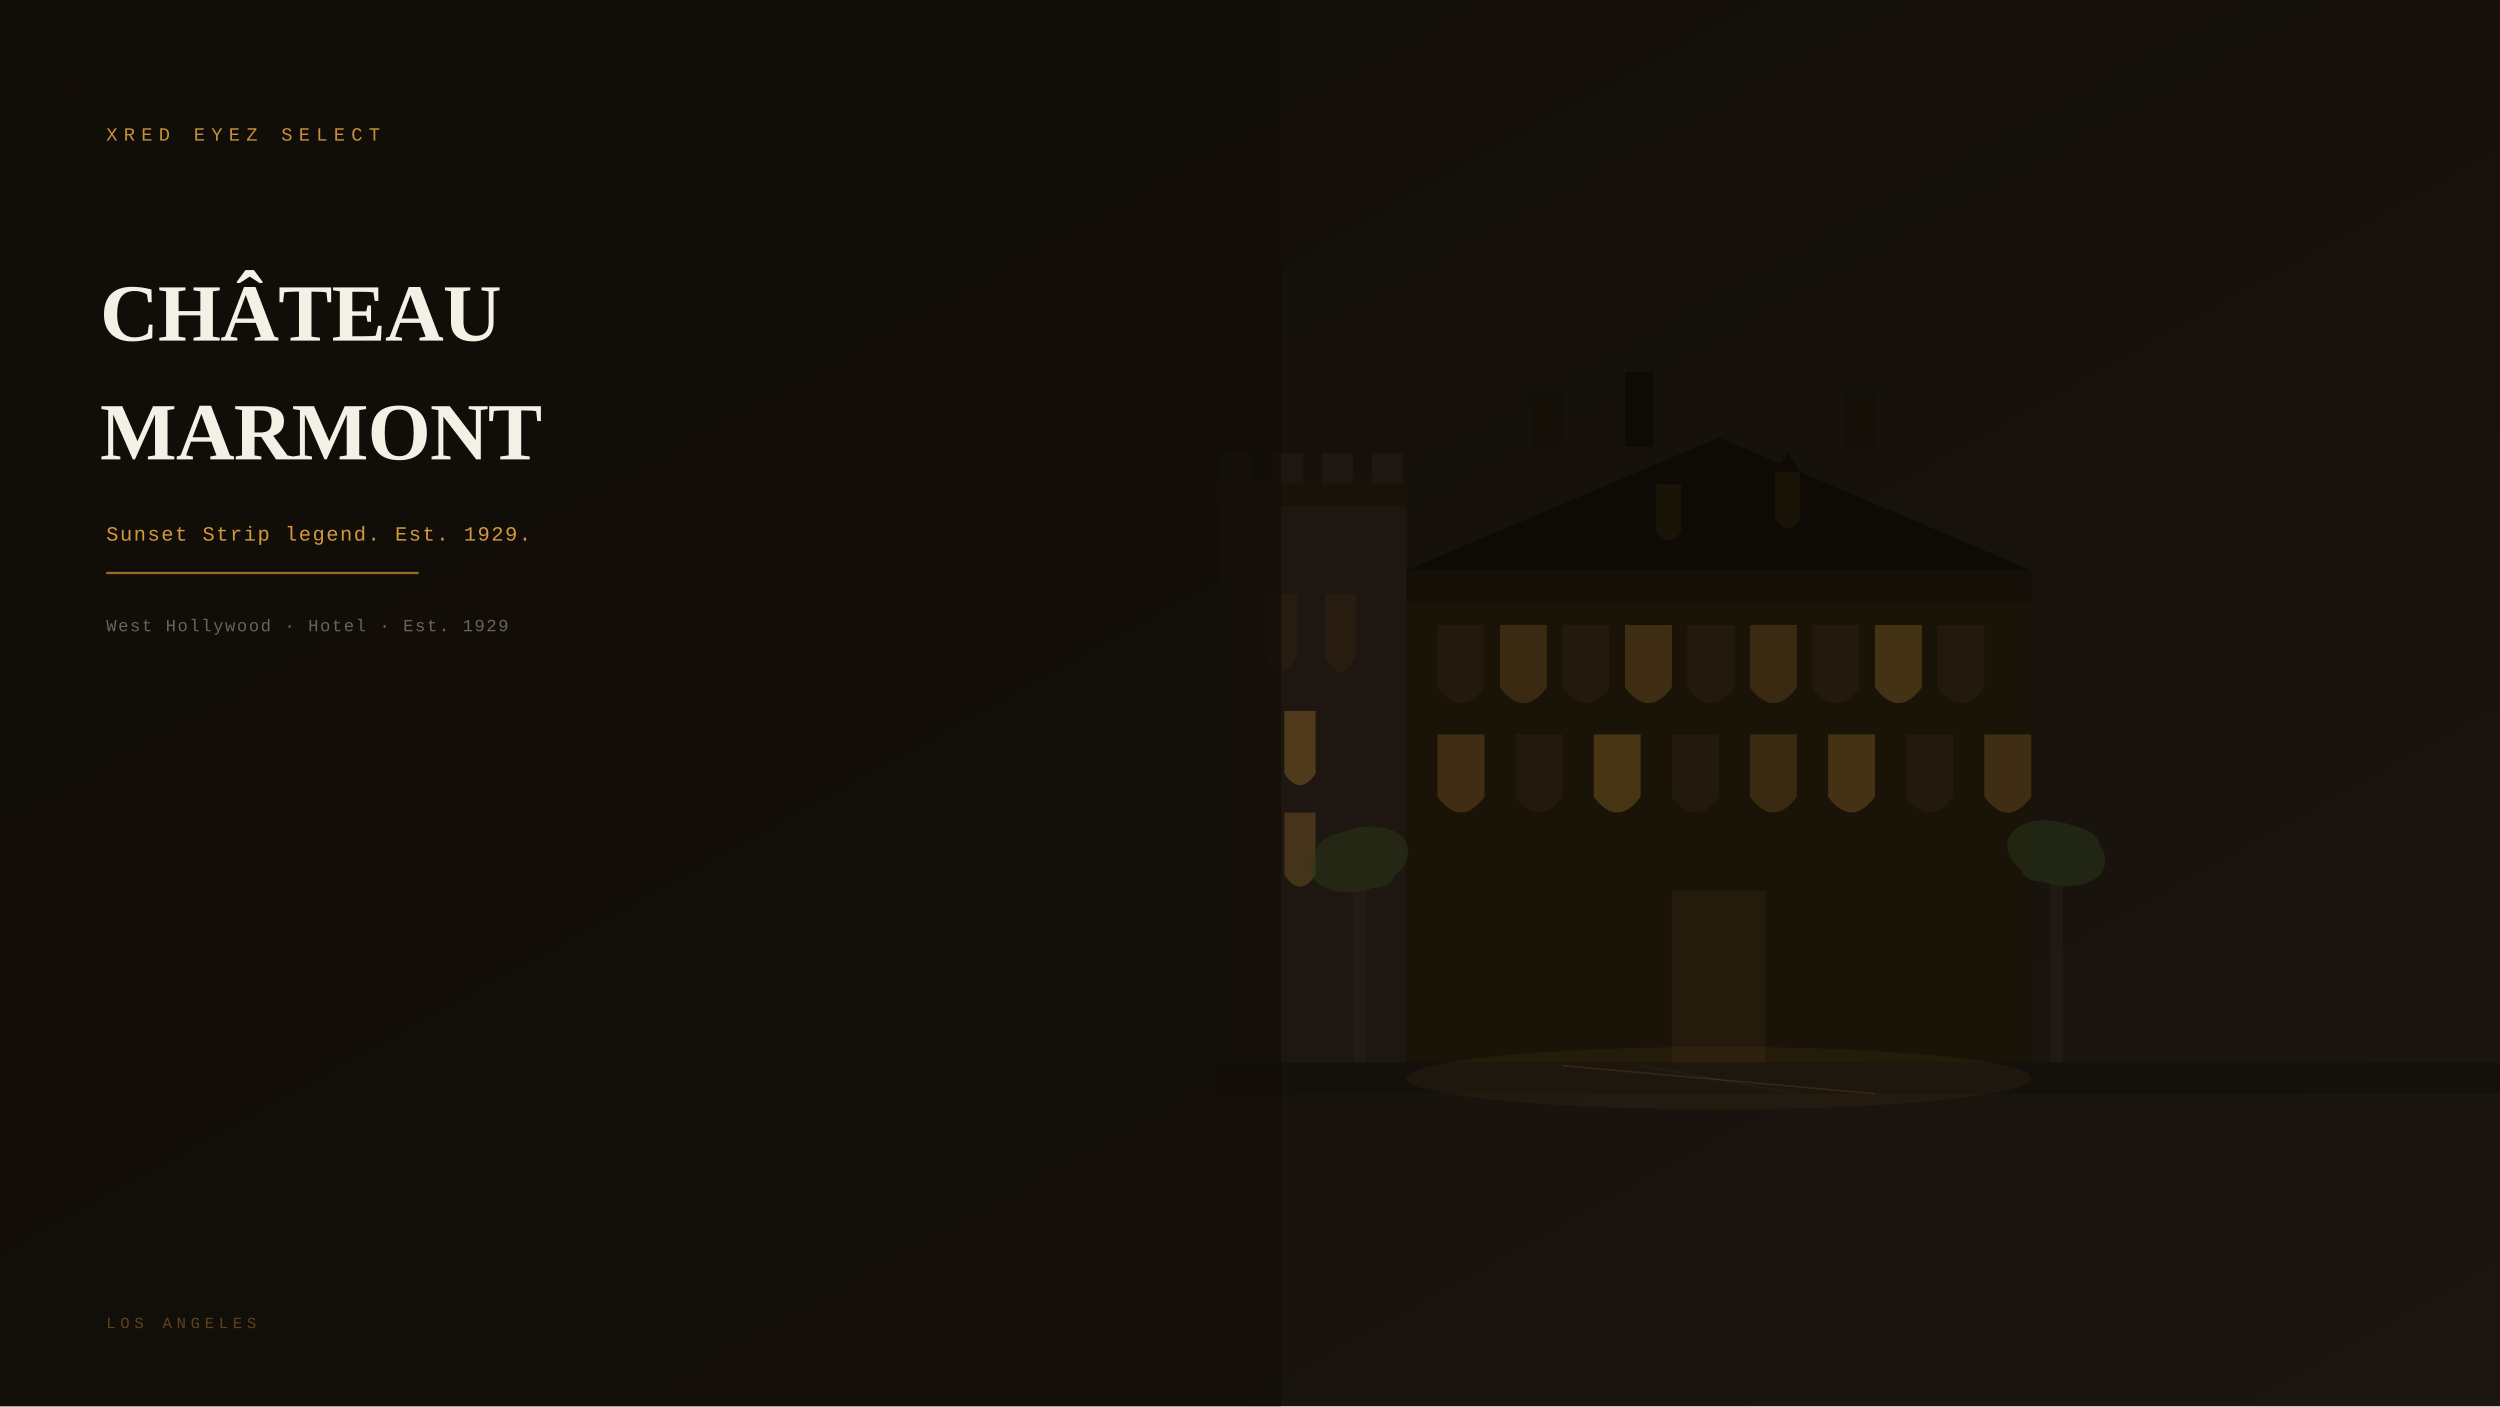
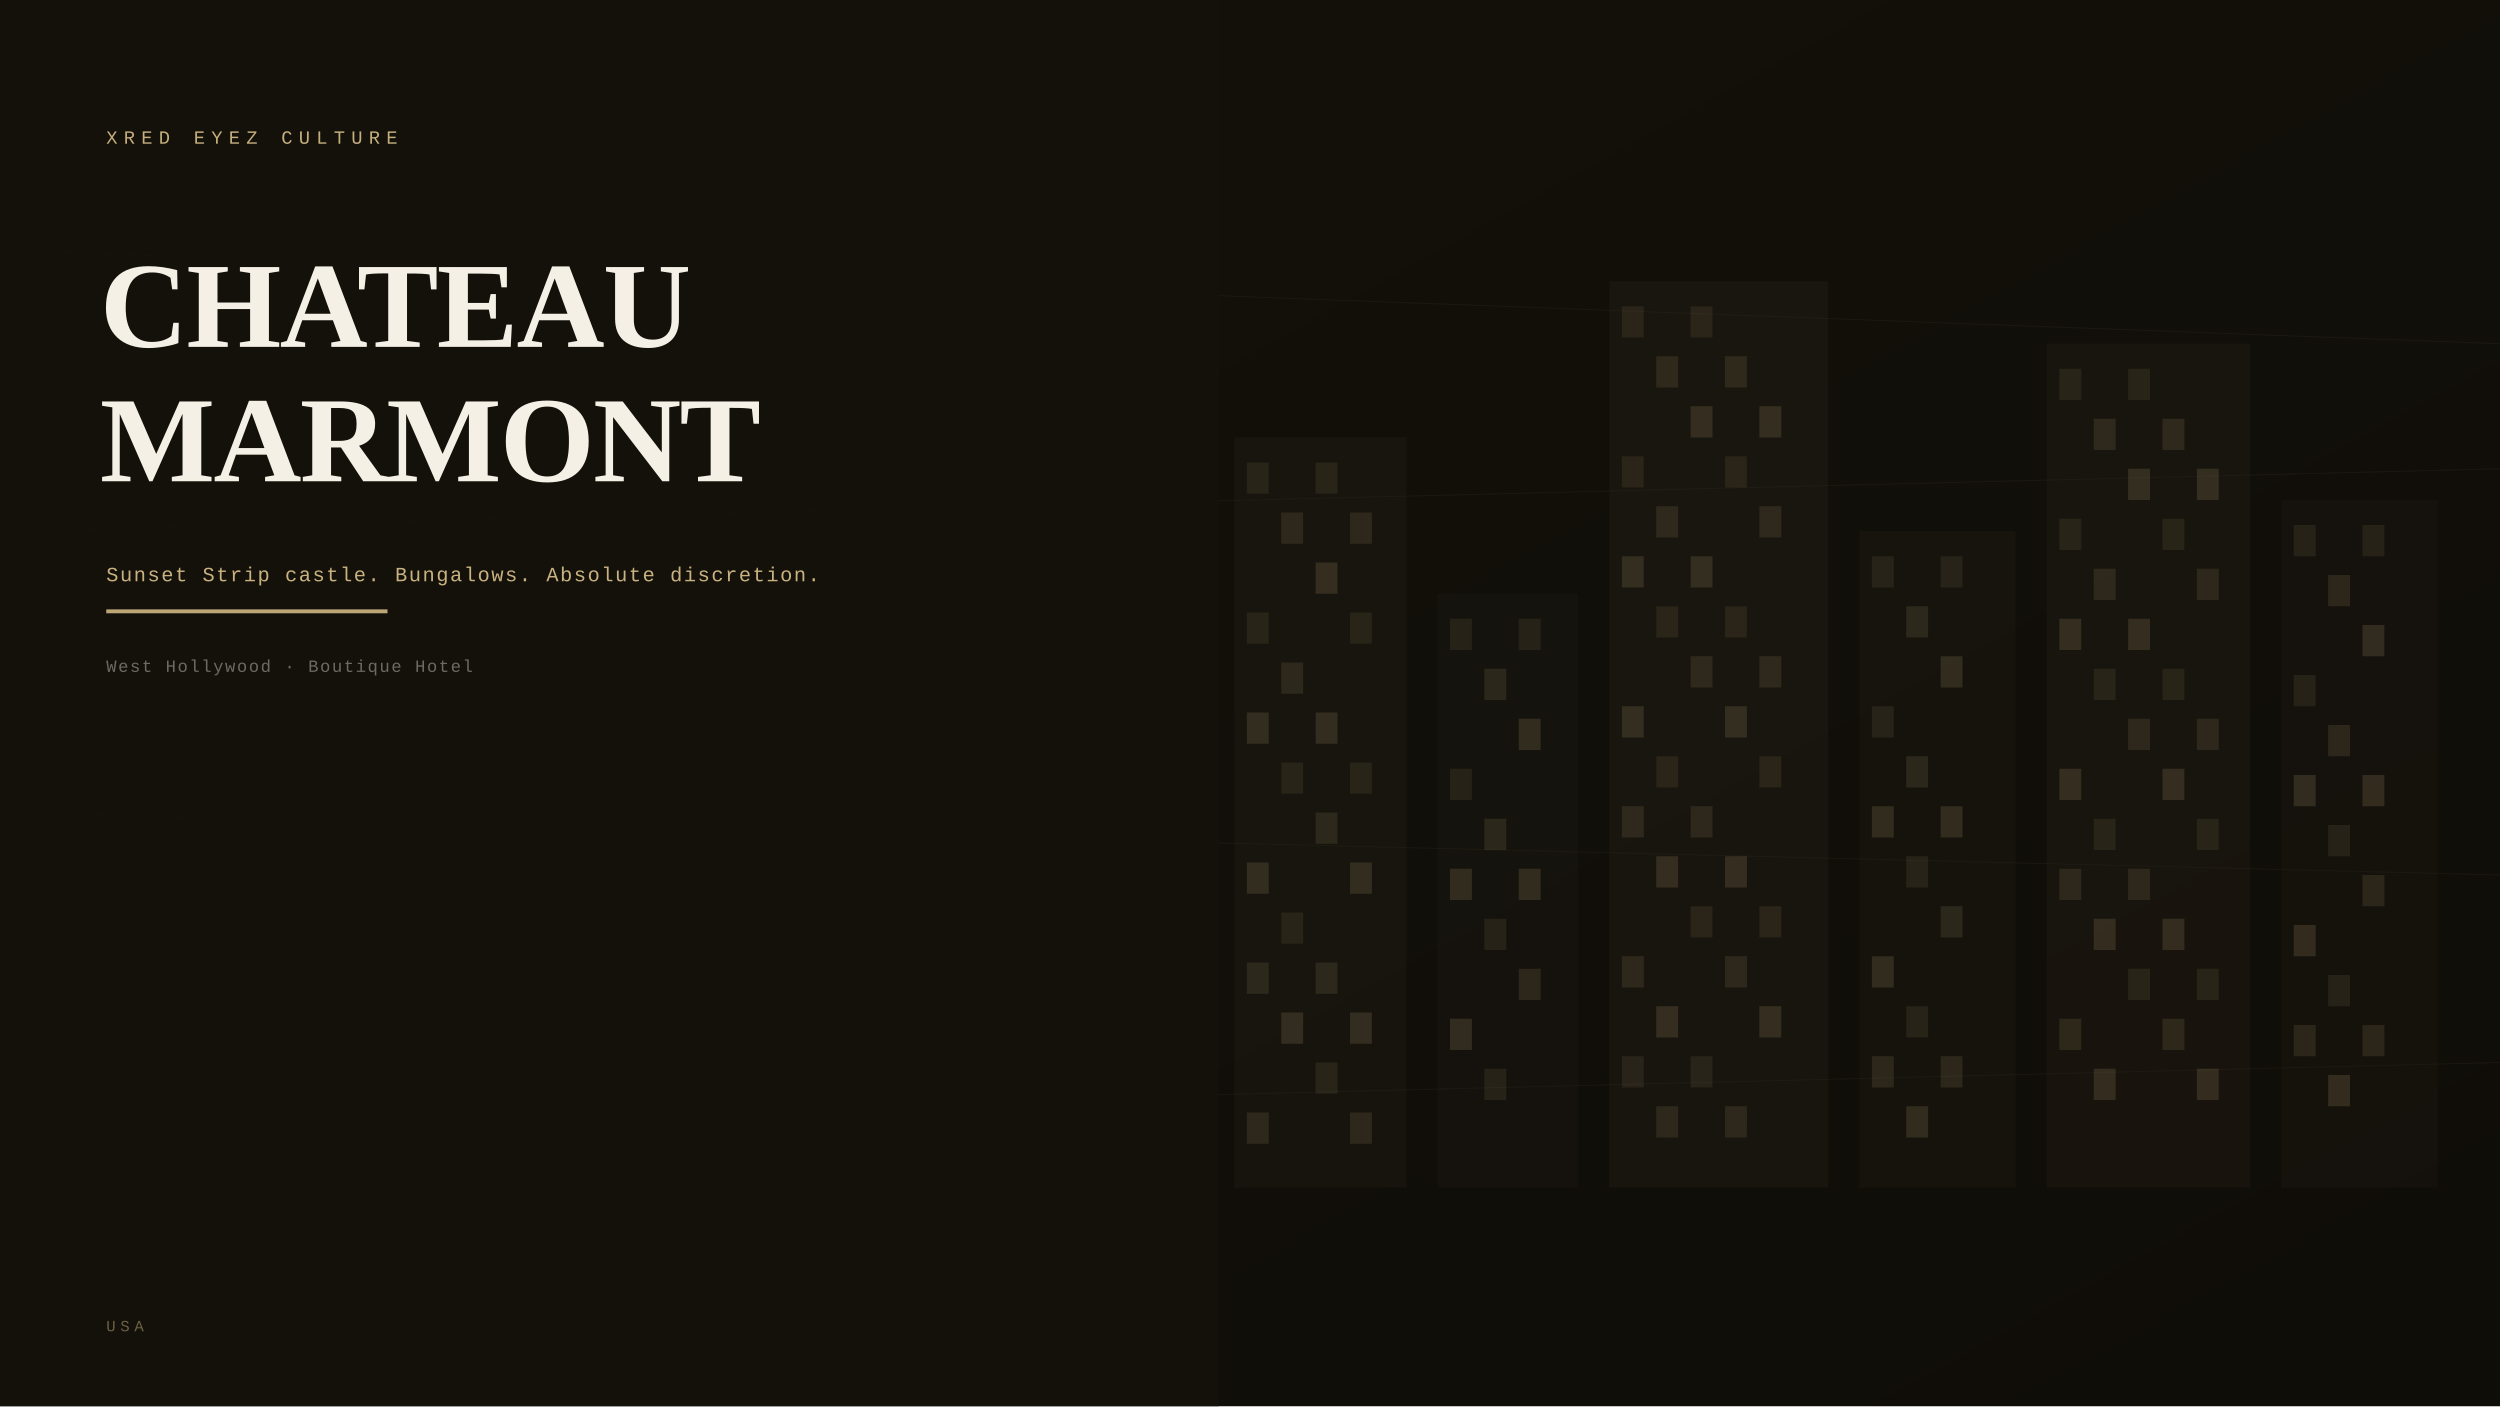
<svg xmlns="http://www.w3.org/2000/svg" viewBox="0 0 1600 900">
  <defs>
    <linearGradient id="bg" x1="0" y1="0" x2="1" y2="1">
-       <stop offset="0%" stop-color="#100C08" />
-       <stop offset="100%" stop-color="#1C1610" />
-     </linearGradient>
-     <linearGradient id="amber" x1="0" y1="0" x2="0" y2="1">
-       <stop offset="0%" stop-color="#E8A840" />
-       <stop offset="100%" stop-color="#C07820" />
+       <stop offset="0%" stop-color="#14110A" />
+       <stop offset="100%" stop-color="#0f0d08" />
    </linearGradient>
  </defs>
  <rect width="1600" height="900" fill="url(#bg)" />
-   <rect x="780" y="320" width="120" height="360" fill="#1E1610" />
-   <rect x="780" y="306" width="120" height="18" fill="#181208" />
-   <rect x="782" y="290" width="20" height="20" fill="#1E1610" />
-   <rect x="814" y="290" width="20" height="20" fill="#1E1610" />
-   <rect x="846" y="290" width="20" height="20" fill="#1E1610" />
-   <rect x="878" y="290" width="20" height="20" fill="#1E1610" />
-   <path d="M 810 380 L 810 420 Q 820 440 830 420 L 830 380 Z" fill="#2A1E10" opacity="0.8" />
-   <path d="M 848 380 L 848 420 Q 858 440 868 420 L 868 380 Z" fill="#2A1E10" opacity="0.8" />
-   <path d="M 822 455 L 822 495 Q 832 510 842 495 L 842 455 Z" fill="#E8A840" opacity="0.25" />
-   <path d="M 822 520 L 822 560 Q 832 575 842 560 L 842 520 Z" fill="#E8A840" opacity="0.2" />
-   <rect x="900" y="380" width="400" height="300" fill="#1A1408" />
-   <rect x="900" y="365" width="400" height="20" fill="#141008" />
-   <polygon points="900,365 1100,280 1300,365" fill="#0E0A06" />
-   <rect x="980" y="248" width="22" height="38" fill="#141008" />
-   <rect x="1040" y="238" width="18" height="48" fill="#0E0A06" />
-   <rect x="1180" y="252" width="20" height="34" fill="#141008" />
-   <path d="M 1060 310 L 1060 340 Q 1068 352 1076 340 L 1076 310 Z" fill="#1A1408" />
-   <path d="M 1060 310 L 1068 298 L 1076 310 Z" fill="#0E0A06" />
-   <path d="M 1136 302 L 1136 332 Q 1144 344 1152 332 L 1152 302 Z" fill="#1A1408" />
-   <path d="M 1136 302 L 1144 290 L 1152 302 Z" fill="#0E0A06" />
-   <path d="M 920 400 L 920 440 Q 935 460 950 440 L 950 400 Z" fill="#2A1E10" opacity="0.6" />
-   <path d="M 960 400 L 960 440 Q 975 460 990 440 L 990 400 Z" fill="#E8A840" opacity="0.15" />
-   <path d="M 1000 400 L 1000 440 Q 1015 460 1030 440 L 1030 400 Z" fill="#2A1E10" opacity="0.6" />
-   <path d="M 1040 400 L 1040 440 Q 1055 460 1070 440 L 1070 400 Z" fill="#E8A840" opacity="0.18" />
-   <path d="M 1080 400 L 1080 440 Q 1095 460 1110 440 L 1110 400 Z" fill="#2A1E10" opacity="0.6" />
-   <path d="M 1120 400 L 1120 440 Q 1135 460 1150 440 L 1150 400 Z" fill="#E8A840" opacity="0.15" />
-   <path d="M 1160 400 L 1160 440 Q 1175 460 1190 440 L 1190 400 Z" fill="#2A1E10" opacity="0.6" />
-   <path d="M 1200 400 L 1200 440 Q 1215 460 1230 440 L 1230 400 Z" fill="#E8A840" opacity="0.2" />
-   <path d="M 1240 400 L 1240 440 Q 1255 460 1270 440 L 1270 400 Z" fill="#2A1E10" opacity="0.6" />
-   <path d="M 920 470 L 920 510 Q 935 530 950 510 L 950 470 Z" fill="#E8A840" opacity="0.18" />
-   <path d="M 970 470 L 970 510 Q 985 530 1000 510 L 1000 470 Z" fill="#2A1E10" opacity="0.6" />
-   <path d="M 1020 470 L 1020 510 Q 1035 530 1050 510 L 1050 470 Z" fill="#E8A840" opacity="0.22" />
-   <path d="M 1070 470 L 1070 510 Q 1085 530 1100 510 L 1100 470 Z" fill="#2A1E10" opacity="0.6" />
-   <path d="M 1120 470 L 1120 510 Q 1135 530 1150 510 L 1150 470 Z" fill="#E8A840" opacity="0.15" />
-   <path d="M 1170 470 L 1170 510 Q 1185 530 1200 510 L 1200 470 Z" fill="#E8A840" opacity="0.2" />
-   <path d="M 1220 470 L 1220 510 Q 1235 530 1250 510 L 1250 470 Z" fill="#2A1E10" opacity="0.6" />
-   <path d="M 1270 470 L 1270 510 Q 1285 530 1300 510 L 1300 470 Z" fill="#E8A840" opacity="0.18" />
-   <rect x="1070" y="570" width="60" height="110" fill="#2A1E10" opacity="0.7" />
-   <path d="M 1070 570 Q 1100 548 1130 570 Z" fill="#1A1408" />
+   <g opacity="0.06" stroke="#D9C08A" stroke-width="0.5">
+     <line x1="0" y1="160" x2="1600" y2="220" />
+     <line x1="0" y1="340" x2="1600" y2="300" />
+     <line x1="0" y1="520" x2="1600" y2="560" />
+     <line x1="0" y1="720" x2="1600" y2="680" />
+   </g>
  <g opacity="0.5">
-     <rect x="866" y="560" width="8" height="120" fill="#2A2018" />
-     <ellipse cx="870" cy="550" rx="32" ry="20" fill="#2A3818" transform="rotate(-15, 870, 550)" />
-     <ellipse cx="870" cy="548" rx="28" ry="16" fill="#2A3818" transform="rotate(5, 870, 548)" />
-     <ellipse cx="870" cy="552" rx="24" ry="14" fill="#2A3818" transform="rotate(25, 870, 552)" />
-     <rect x="1312" y="556" width="8" height="124" fill="#2A2018" />
-     <ellipse cx="1316" cy="546" rx="32" ry="20" fill="#2A3818" transform="rotate(15, 1316, 546)" />
-     <ellipse cx="1316" cy="544" rx="28" ry="16" fill="#2A3818" transform="rotate(-5, 1316, 544)" />
-     <ellipse cx="1316" cy="548" rx="24" ry="14" fill="#2A3818" transform="rotate(-25, 1316, 548)" />
+     <rect x="790" y="280" width="110" height="480" fill="#272319" opacity="0.55" />
+     <rect x="798" y="296" width="14" height="20" fill="#D9C08A" opacity="0.18" />
+     <rect x="842" y="296" width="14" height="20" fill="#D9C08A" opacity="0.18" />
+     <rect x="820" y="328" width="14" height="20" fill="#D9C08A" opacity="0.24" />
+     <rect x="864" y="328" width="14" height="20" fill="#D9C08A" opacity="0.24" />
+     <rect x="842" y="360" width="14" height="20" fill="#D9C08A" opacity="0.3" />
+     <rect x="798" y="392" width="14" height="20" fill="#D9C08A" opacity="0.18" />
+     <rect x="864" y="392" width="14" height="20" fill="#D9C08A" opacity="0.18" />
+     <rect x="820" y="424" width="14" height="20" fill="#D9C08A" opacity="0.24" />
+     <rect x="798" y="456" width="14" height="20" fill="#D9C08A" opacity="0.3" />
+     <rect x="842" y="456" width="14" height="20" fill="#D9C08A" opacity="0.3" />
+     <rect x="820" y="488" width="14" height="20" fill="#D9C08A" opacity="0.18" />
+     <rect x="864" y="488" width="14" height="20" fill="#D9C08A" opacity="0.18" />
+     <rect x="842" y="520" width="14" height="20" fill="#D9C08A" opacity="0.24" />
+     <rect x="798" y="552" width="14" height="20" fill="#D9C08A" opacity="0.3" />
+     <rect x="864" y="552" width="14" height="20" fill="#D9C08A" opacity="0.3" />
+     <rect x="820" y="584" width="14" height="20" fill="#D9C08A" opacity="0.18" />
+     <rect x="798" y="616" width="14" height="20" fill="#D9C08A" opacity="0.24" />
+     <rect x="842" y="616" width="14" height="20" fill="#D9C08A" opacity="0.24" />
+     <rect x="820" y="648" width="14" height="20" fill="#D9C08A" opacity="0.3" />
+     <rect x="864" y="648" width="14" height="20" fill="#D9C08A" opacity="0.3" />
+     <rect x="842" y="680" width="14" height="20" fill="#D9C08A" opacity="0.18" />
+     <rect x="798" y="712" width="14" height="20" fill="#D9C08A" opacity="0.24" />
+     <rect x="864" y="712" width="14" height="20" fill="#D9C08A" opacity="0.24" />
+     <rect x="920" y="380" width="90" height="380" fill="#211d15" opacity="0.55" />
+     <rect x="928" y="396" width="14" height="20" fill="#D9C08A" opacity="0.18" />
+     <rect x="972" y="396" width="14" height="20" fill="#D9C08A" opacity="0.18" />
+     <rect x="950" y="428" width="14" height="20" fill="#D9C08A" opacity="0.24" />
+     <rect x="972" y="460" width="14" height="20" fill="#D9C08A" opacity="0.3" />
+     <rect x="928" y="492" width="14" height="20" fill="#D9C08A" opacity="0.18" />
+     <rect x="950" y="524" width="14" height="20" fill="#D9C08A" opacity="0.24" />
+     <rect x="928" y="556" width="14" height="20" fill="#D9C08A" opacity="0.3" />
+     <rect x="972" y="556" width="14" height="20" fill="#D9C08A" opacity="0.3" />
+     <rect x="950" y="588" width="14" height="20" fill="#D9C08A" opacity="0.18" />
+     <rect x="972" y="620" width="14" height="20" fill="#D9C08A" opacity="0.24" />
+     <rect x="928" y="652" width="14" height="20" fill="#D9C08A" opacity="0.3" />
+     <rect x="950" y="684" width="14" height="20" fill="#D9C08A" opacity="0.18" />
+     <rect x="1030" y="180" width="140" height="580" fill="#2b261b" opacity="0.55" />
+     <rect x="1038" y="196" width="14" height="20" fill="#D9C08A" opacity="0.18" />
+     <rect x="1082" y="196" width="14" height="20" fill="#D9C08A" opacity="0.18" />
+     <rect x="1060" y="228" width="14" height="20" fill="#D9C08A" opacity="0.24" />
+     <rect x="1104" y="228" width="14" height="20" fill="#D9C08A" opacity="0.24" />
+     <rect x="1082" y="260" width="14" height="20" fill="#D9C08A" opacity="0.3" />
+     <rect x="1126" y="260" width="14" height="20" fill="#D9C08A" opacity="0.3" />
+     <rect x="1038" y="292" width="14" height="20" fill="#D9C08A" opacity="0.18" />
+     <rect x="1104" y="292" width="14" height="20" fill="#D9C08A" opacity="0.18" />
+     <rect x="1060" y="324" width="14" height="20" fill="#D9C08A" opacity="0.24" />
+     <rect x="1126" y="324" width="14" height="20" fill="#D9C08A" opacity="0.24" />
+     <rect x="1038" y="356" width="14" height="20" fill="#D9C08A" opacity="0.3" />
+     <rect x="1082" y="356" width="14" height="20" fill="#D9C08A" opacity="0.3" />
+     <rect x="1060" y="388" width="14" height="20" fill="#D9C08A" opacity="0.18" />
+     <rect x="1104" y="388" width="14" height="20" fill="#D9C08A" opacity="0.18" />
+     <rect x="1082" y="420" width="14" height="20" fill="#D9C08A" opacity="0.24" />
+     <rect x="1126" y="420" width="14" height="20" fill="#D9C08A" opacity="0.24" />
+     <rect x="1038" y="452" width="14" height="20" fill="#D9C08A" opacity="0.3" />
+     <rect x="1104" y="452" width="14" height="20" fill="#D9C08A" opacity="0.3" />
+     <rect x="1060" y="484" width="14" height="20" fill="#D9C08A" opacity="0.18" />
+     <rect x="1126" y="484" width="14" height="20" fill="#D9C08A" opacity="0.18" />
+     <rect x="1038" y="516" width="14" height="20" fill="#D9C08A" opacity="0.24" />
+     <rect x="1082" y="516" width="14" height="20" fill="#D9C08A" opacity="0.24" />
+     <rect x="1060" y="548" width="14" height="20" fill="#D9C08A" opacity="0.3" />
+     <rect x="1104" y="548" width="14" height="20" fill="#D9C08A" opacity="0.3" />
+     <rect x="1082" y="580" width="14" height="20" fill="#D9C08A" opacity="0.18" />
+     <rect x="1126" y="580" width="14" height="20" fill="#D9C08A" opacity="0.18" />
+     <rect x="1038" y="612" width="14" height="20" fill="#D9C08A" opacity="0.24" />
+     <rect x="1104" y="612" width="14" height="20" fill="#D9C08A" opacity="0.24" />
+     <rect x="1060" y="644" width="14" height="20" fill="#D9C08A" opacity="0.3" />
+     <rect x="1126" y="644" width="14" height="20" fill="#D9C08A" opacity="0.3" />
+     <rect x="1038" y="676" width="14" height="20" fill="#D9C08A" opacity="0.18" />
+     <rect x="1082" y="676" width="14" height="20" fill="#D9C08A" opacity="0.18" />
+     <rect x="1060" y="708" width="14" height="20" fill="#D9C08A" opacity="0.24" />
+     <rect x="1104" y="708" width="14" height="20" fill="#D9C08A" opacity="0.24" />
+     <rect x="1190" y="340" width="100" height="420" fill="#231f16" opacity="0.55" />
+     <rect x="1198" y="356" width="14" height="20" fill="#D9C08A" opacity="0.18" />
+     <rect x="1242" y="356" width="14" height="20" fill="#D9C08A" opacity="0.18" />
+     <rect x="1220" y="388" width="14" height="20" fill="#D9C08A" opacity="0.24" />
+     <rect x="1242" y="420" width="14" height="20" fill="#D9C08A" opacity="0.3" />
+     <rect x="1198" y="452" width="14" height="20" fill="#D9C08A" opacity="0.18" />
+     <rect x="1220" y="484" width="14" height="20" fill="#D9C08A" opacity="0.24" />
+     <rect x="1198" y="516" width="14" height="20" fill="#D9C08A" opacity="0.3" />
+     <rect x="1242" y="516" width="14" height="20" fill="#D9C08A" opacity="0.3" />
+     <rect x="1220" y="548" width="14" height="20" fill="#D9C08A" opacity="0.18" />
+     <rect x="1242" y="580" width="14" height="20" fill="#D9C08A" opacity="0.24" />
+     <rect x="1198" y="612" width="14" height="20" fill="#D9C08A" opacity="0.3" />
+     <rect x="1220" y="644" width="14" height="20" fill="#D9C08A" opacity="0.18" />
+     <rect x="1198" y="676" width="14" height="20" fill="#D9C08A" opacity="0.24" />
+     <rect x="1242" y="676" width="14" height="20" fill="#D9C08A" opacity="0.24" />
+     <rect x="1220" y="708" width="14" height="20" fill="#D9C08A" opacity="0.3" />
+     <rect x="1310" y="220" width="130" height="540" fill="#29241a" opacity="0.55" />
+     <rect x="1318" y="236" width="14" height="20" fill="#D9C08A" opacity="0.18" />
+     <rect x="1362" y="236" width="14" height="20" fill="#D9C08A" opacity="0.18" />
+     <rect x="1340" y="268" width="14" height="20" fill="#D9C08A" opacity="0.24" />
+     <rect x="1384" y="268" width="14" height="20" fill="#D9C08A" opacity="0.24" />
+     <rect x="1362" y="300" width="14" height="20" fill="#D9C08A" opacity="0.3" />
+     <rect x="1406" y="300" width="14" height="20" fill="#D9C08A" opacity="0.3" />
+     <rect x="1318" y="332" width="14" height="20" fill="#D9C08A" opacity="0.18" />
+     <rect x="1384" y="332" width="14" height="20" fill="#D9C08A" opacity="0.18" />
+     <rect x="1340" y="364" width="14" height="20" fill="#D9C08A" opacity="0.24" />
+     <rect x="1406" y="364" width="14" height="20" fill="#D9C08A" opacity="0.24" />
+     <rect x="1318" y="396" width="14" height="20" fill="#D9C08A" opacity="0.3" />
+     <rect x="1362" y="396" width="14" height="20" fill="#D9C08A" opacity="0.3" />
+     <rect x="1340" y="428" width="14" height="20" fill="#D9C08A" opacity="0.18" />
+     <rect x="1384" y="428" width="14" height="20" fill="#D9C08A" opacity="0.18" />
+     <rect x="1362" y="460" width="14" height="20" fill="#D9C08A" opacity="0.24" />
+     <rect x="1406" y="460" width="14" height="20" fill="#D9C08A" opacity="0.24" />
+     <rect x="1318" y="492" width="14" height="20" fill="#D9C08A" opacity="0.3" />
+     <rect x="1384" y="492" width="14" height="20" fill="#D9C08A" opacity="0.3" />
+     <rect x="1340" y="524" width="14" height="20" fill="#D9C08A" opacity="0.18" />
+     <rect x="1406" y="524" width="14" height="20" fill="#D9C08A" opacity="0.18" />
+     <rect x="1318" y="556" width="14" height="20" fill="#D9C08A" opacity="0.24" />
+     <rect x="1362" y="556" width="14" height="20" fill="#D9C08A" opacity="0.24" />
+     <rect x="1340" y="588" width="14" height="20" fill="#D9C08A" opacity="0.3" />
+     <rect x="1384" y="588" width="14" height="20" fill="#D9C08A" opacity="0.3" />
+     <rect x="1362" y="620" width="14" height="20" fill="#D9C08A" opacity="0.18" />
+     <rect x="1406" y="620" width="14" height="20" fill="#D9C08A" opacity="0.18" />
+     <rect x="1318" y="652" width="14" height="20" fill="#D9C08A" opacity="0.24" />
+     <rect x="1384" y="652" width="14" height="20" fill="#D9C08A" opacity="0.24" />
+     <rect x="1340" y="684" width="14" height="20" fill="#D9C08A" opacity="0.3" />
+     <rect x="1406" y="684" width="14" height="20" fill="#D9C08A" opacity="0.3" />
+     <rect x="1460" y="320" width="100" height="440" fill="#211d15" opacity="0.55" />
+     <rect x="1468" y="336" width="14" height="20" fill="#D9C08A" opacity="0.18" />
+     <rect x="1512" y="336" width="14" height="20" fill="#D9C08A" opacity="0.18" />
+     <rect x="1490" y="368" width="14" height="20" fill="#D9C08A" opacity="0.24" />
+     <rect x="1512" y="400" width="14" height="20" fill="#D9C08A" opacity="0.3" />
+     <rect x="1468" y="432" width="14" height="20" fill="#D9C08A" opacity="0.18" />
+     <rect x="1490" y="464" width="14" height="20" fill="#D9C08A" opacity="0.24" />
+     <rect x="1468" y="496" width="14" height="20" fill="#D9C08A" opacity="0.3" />
+     <rect x="1512" y="496" width="14" height="20" fill="#D9C08A" opacity="0.3" />
+     <rect x="1490" y="528" width="14" height="20" fill="#D9C08A" opacity="0.18" />
+     <rect x="1512" y="560" width="14" height="20" fill="#D9C08A" opacity="0.24" />
+     <rect x="1468" y="592" width="14" height="20" fill="#D9C08A" opacity="0.3" />
+     <rect x="1490" y="624" width="14" height="20" fill="#D9C08A" opacity="0.18" />
+     <rect x="1468" y="656" width="14" height="20" fill="#D9C08A" opacity="0.24" />
+     <rect x="1512" y="656" width="14" height="20" fill="#D9C08A" opacity="0.24" />
+     <rect x="1490" y="688" width="14" height="20" fill="#D9C08A" opacity="0.3" />
  </g>
-   <rect x="780" y="680" width="820" height="20" fill="#14100C" />
-   <line x1="1000" y1="682" x2="1200" y2="700" stroke="#E8A840" stroke-width="1" opacity="0.12" />
-   <line x1="1050" y1="682" x2="1150" y2="700" stroke="#E8A840" stroke-width="0.5" opacity="0.08" />
-   <ellipse cx="1100" cy="690" rx="200" ry="20" fill="#E8A840" opacity="0.05" />
-   <rect x="0" y="0" width="820" height="900" fill="#100C08" opacity="0.72" />
-   <text x="68" y="90" font-family="'Courier New', monospace" font-size="12" fill="#E8A840" letter-spacing="4" opacity="0.85">XRED EYEZ SELECT</text>
-   <text x="64" y="218" font-family="Georgia, 'Times New Roman', serif" font-size="52" fill="#F5F0E6" font-weight="700" letter-spacing="-0.5">CHÂTEAU</text>
-   <text x="64" y="294" font-family="Georgia, 'Times New Roman', serif" font-size="52" fill="#F5F0E6" font-weight="700" letter-spacing="-0.5">MARMONT</text>
-   <text x="68" y="346" font-family="'Courier New', monospace" font-size="13" fill="#E8A840" letter-spacing="1" opacity="0.9">Sunset Strip legend. Est. 1929.</text>
-   <rect x="68" y="366" width="200" height="1.5" fill="url(#amber)" opacity="0.7" />
-   <text x="68" y="404" font-family="'Courier New', monospace" font-size="11" fill="rgba(245,240,230,0.38)" letter-spacing="1">West Hollywood · Hotel · Est. 1929</text>
-   <text x="68" y="850" font-family="'Courier New', monospace" font-size="10" fill="rgba(232,168,64,0.35)" letter-spacing="3">LOS ANGELES</text>
+   <rect x="0" y="0" width="780" height="900" fill="#14110A" opacity="0.82" />
+   <text x="68" y="92" font-family="'Courier New', monospace" font-size="12" fill="#D9C08A" letter-spacing="4" opacity="0.9">XRED EYEZ CULTURE</text>
+   <text x="64" y="222" font-family="Georgia, 'Times New Roman', serif" font-size="78" fill="#F5F0E6" font-weight="700" letter-spacing="-1">CHATEAU</text>
+   <text x="64" y="308" font-family="Georgia, 'Times New Roman', serif" font-size="78" fill="#F5F0E6" font-weight="700" letter-spacing="-1">MARMONT</text>
+   <text x="68" y="372" font-family="'Courier New', monospace" font-size="13" fill="#D9C08A" letter-spacing="1" opacity="0.92">Sunset Strip castle. Bungalows. Absolute discretion.</text>
+   <rect x="68" y="390" width="180" height="2.5" fill="#D9C08A" opacity="0.85" />
+   <text x="68" y="430" font-family="'Courier New', monospace" font-size="11" fill="rgba(245,240,230,0.4)" letter-spacing="1">West Hollywood · Boutique Hotel</text>
+   <text x="68" y="852" font-family="'Courier New', monospace" font-size="10" fill="#D9C08A" letter-spacing="3" opacity="0.45">USA</text>
</svg>
